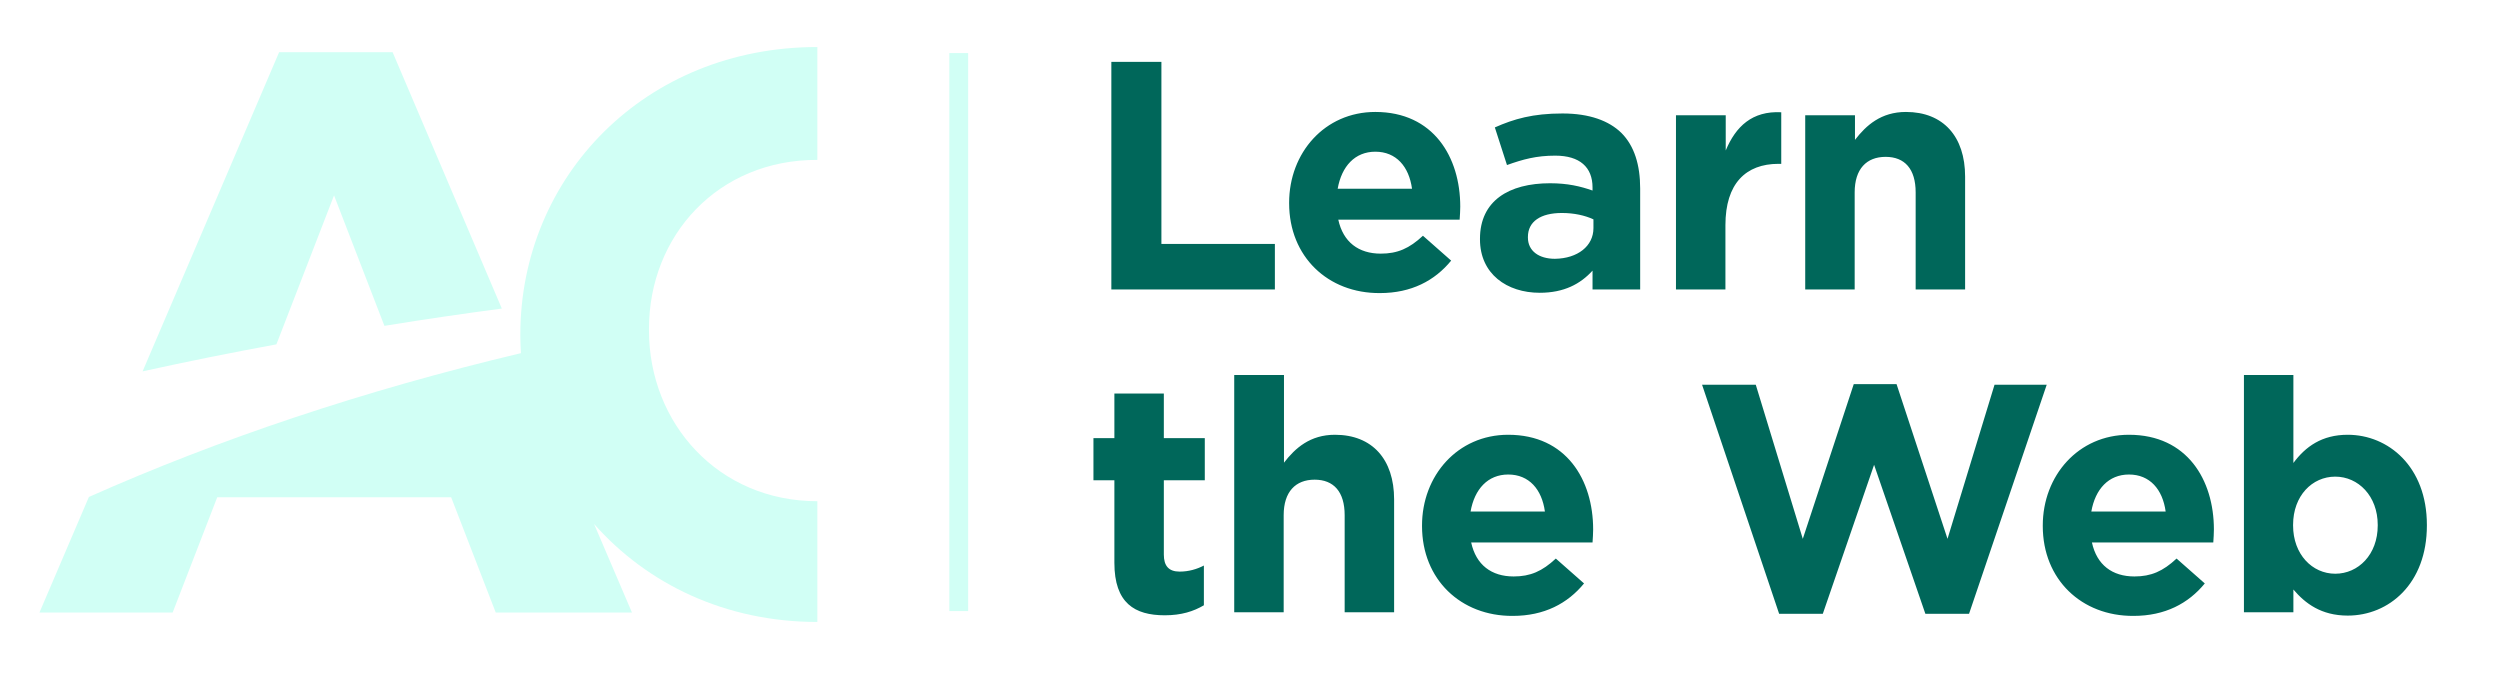
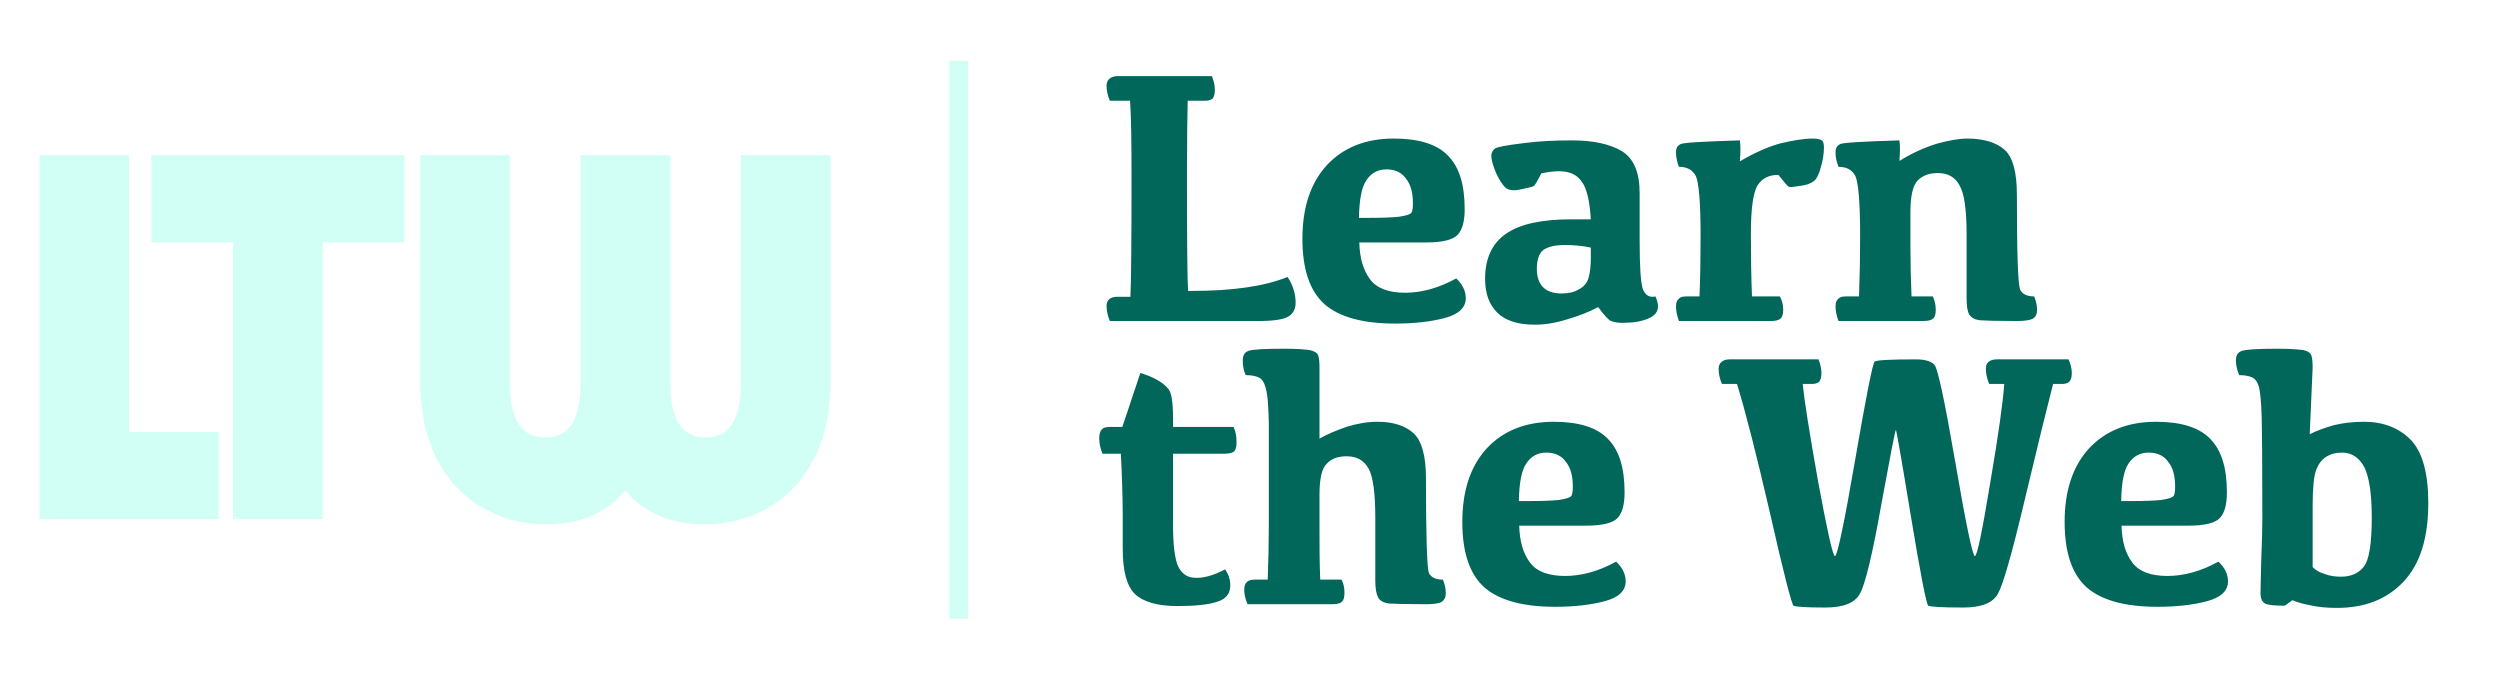
- <svg xmlns="http://www.w3.org/2000/svg" width="824" height="224" viewBox="0 0 824 224">
-   <path fill="#D1FFF5" d="M213.9 108.4v.5c0 30.7 22.9 56.3 55.5 56.3v39.8c-30.3 0-56.1-12.5-73.6-32.3l12.5 29.2h-44.9l-14.7-38h-77.1l-14.7 38h-43.9l16.3-38.1c42.7-19 90.6-35.1 142.4-47.4-.1-1.9-.2-3.7-.2-5.6v-.5c0-52.1 41.1-94.8 97.9-94.8v37.2c-32.7-.1-55.5 24.9-55.5 55.7zm-48.5-6.7c-12.1 1.6-25.2 3.5-38.7 5.7l-16.6-43-19 49.1c-14.7 2.7-29.6 5.7-44.1 8.9l45-105.2h37.4l36 84.5zm147.5-84.2h6.2v183.9h-6.2z" />
-   <path d="M366.3 20.4h16.5v60h37.4v15h-53.9v-75zm58.6 46.6v-.2c0-16.4 11.7-29.9 28.4-29.9 19.2 0 28 14.9 28 31.2 0 1.3-.1 2.8-.2 4.3h-40c1.6 7.4 6.7 11.2 14 11.2 5.5 0 9.4-1.7 13.9-5.9l9.3 8.2c-5.4 6.6-13.1 10.7-23.5 10.7-17.1.1-29.9-12-29.9-29.6zm40.5-4.8c-1-7.3-5.2-12.2-12.1-12.2-6.7 0-11.1 4.8-12.4 12.2h24.5zm22.4 16.7v-.2c0-12.5 9.5-18.3 23.1-18.3 5.8 0 10 1 14 2.4v-1c0-6.7-4.2-10.5-12.3-10.5-6.2 0-10.6 1.2-15.9 3.1l-4-12.4c6.3-2.8 12.5-4.6 22.3-4.6 8.9 0 15.3 2.4 19.4 6.4 4.3 4.3 6.2 10.6 6.2 18.3v33.3h-15.7v-6.2c-4 4.4-9.4 7.3-17.4 7.3-10.8 0-19.7-6.2-19.7-17.6zm37.4-3.7v-2.9c-2.8-1.3-6.4-2.1-10.4-2.1-7 0-11.2 2.8-11.2 7.9v.2c0 4.4 3.6 7 8.9 7 7.5-.1 12.7-4.2 12.7-10.1zm27.3-37.2h16.3v11.6c3.3-7.9 8.7-13.1 18.3-12.6v17h-.9c-10.8 0-17.5 6.5-17.5 20.2v21.2h-16.3v-57.4zm42.6 0h16.3v8.1c3.7-4.8 8.6-9.2 16.8-9.2 12.3 0 19.5 8.1 19.5 21.3v37.2h-16.3v-32c0-7.7-3.6-11.7-9.9-11.7s-10.2 4-10.2 11.7v32h-16.3v-57.4zm-227.8 147.5v-27.2h-6.9v-13.9h6.9v-14.7h16.3v14.7h13.5v13.9h-13.5v24.5c0 3.7 1.6 5.6 5.2 5.6 3 0 5.7-.8 8-2v13.1c-3.4 2-7.4 3.3-12.9 3.3-9.9 0-16.6-4-16.6-17.3zm39.6-61.9h16.3v28.9c3.7-4.8 8.6-9.2 16.8-9.2 12.3 0 19.5 8.1 19.5 21.3v37.2h-16.3v-32c0-7.7-3.6-11.7-9.9-11.7s-10.2 4-10.2 11.7v32h-16.3v-78.2zm61.8 49.8v-.2c0-16.4 11.7-29.9 28.4-29.9 19.2 0 28 14.9 28 31.2 0 1.3-.1 2.8-.2 4.3h-40c1.6 7.4 6.7 11.2 14 11.2 5.5 0 9.4-1.7 13.9-5.9l9.3 8.2c-5.4 6.6-13.1 10.7-23.5 10.7-17.1.1-29.9-12-29.9-29.6zm40.5-4.8c-1-7.3-5.2-12.2-12.1-12.2-6.7 0-11.1 4.8-12.4 12.2h24.5zm51.8-41.8h17.7l15.5 50.8 16.8-51h14.1l16.8 51 15.5-50.8h17.2l-25.6 75.5h-14.4l-16.9-49.1-16.9 49.1h-14.4l-25.4-75.5zm112.3 46.6v-.2c0-16.4 11.7-29.9 28.4-29.9 19.2 0 28 14.9 28 31.2 0 1.3-.1 2.8-.2 4.3h-40c1.6 7.4 6.7 11.2 14 11.2 5.5 0 9.4-1.7 13.9-5.9l9.3 8.2c-5.4 6.6-13.1 10.7-23.5 10.7-17.1.1-29.9-12-29.9-29.6zm40.5-4.8c-1-7.3-5.2-12.2-12.1-12.2-6.7 0-11.1 4.8-12.4 12.2h24.5zm42.1 25.7v7.5h-16.3v-78.2h16.3v29c4-5.4 9.4-9.3 17.9-9.3 13.4 0 26.1 10.5 26.1 29.7v.2c0 19.2-12.5 29.7-26.1 29.7-8.7 0-14-4-17.9-8.6zm27.8-21.1v-.2c0-9.5-6.4-15.9-14-15.9s-13.9 6.3-13.9 15.9v.2c0 9.5 6.3 15.9 13.9 15.9s14-6.3 14-15.9z" fill="#00675A" />
+ <svg xmlns="http://www.w3.org/2000/svg" fill-rule="evenodd" stroke-linejoin="round" stroke-miterlimit="2" clip-rule="evenodd" viewBox="0 0 824 224" width="824" height="224">
+   <path fill="#d1fff5" fill-rule="nonzero" d="M312.9 20.05h6.2v183.9h-6.2zM42.552 142.421V51.158H13v119.945h59.103v-28.682H42.552z" />
+   <path fill="#d1fff5" fill-rule="nonzero" d="M133.293 51.158h-83.44v28.683h26.944v91.262h29.551V79.841h26.945V51.158zm46.761 121.684c9.908 0 19.991-3.303 26.075-11.3 6.084 7.997 16.166 11.3 26.075 11.3 20.338 0 41.546-13.907 41.546-46.935V51.158h-29.552v74.749c0 13.906-4.693 18.252-11.647 18.252-6.953 0-11.646-4.346-11.646-18.252V51.158h-29.552v74.749c0 13.906-4.694 18.252-11.647 18.252s-11.647-4.346-11.647-18.252V51.158h-29.551v74.749c0 33.028 21.207 46.935 41.546 46.935z" />
+   <path fill="#00675a" fill-rule="nonzero" d="M392.917 95.882c13.19 0 23.716-1.452 31.46-4.598 1.694 2.541 2.662 5.445 2.662 8.47 0 2.178-.847 3.63-2.42 4.598-1.694.968-4.96 1.452-9.8 1.452h-49.006c-.726-1.694-1.089-3.388-1.089-4.961 0-1.089.363-1.815.968-2.299s1.452-.726 2.541-.726h4.356c.242-5.082.363-18.392.363-39.688 0-11.495-.12-19.844-.484-24.926h-6.655c-.726-1.694-1.089-3.388-1.089-4.961 0-1.089.363-1.815.968-2.299s1.452-.847 2.541-.847h31.218c.605 1.573.968 3.025.968 4.477 0 1.331-.242 2.299-.726 2.904-.605.484-1.33.726-2.54.726h-5.688c-.12 5.082-.242 13.431-.242 24.926 0 21.417.121 34.001.363 37.752h1.331zm64.067-40.051c-2.904 0-5.082 1.21-6.655 3.63-1.573 2.299-2.299 6.413-2.42 12.342h3.146c4.356 0 7.744-.121 10.043-.363 2.3-.363 3.63-.726 4.114-1.331.363-.605.484-1.694.484-3.025 0-3.63-.726-6.292-2.299-8.228-1.452-2.057-3.63-3.025-6.413-3.025zm2.42-10.164c8.107 0 14.157 1.815 17.787 5.566 3.751 3.751 5.566 9.559 5.566 17.666 0 3.993-.726 6.776-2.299 8.47-1.573 1.694-5.082 2.541-10.406 2.541H448.03c.121 5.203 1.331 9.196 3.51 12.1 2.177 3.025 6.17 4.477 11.615 4.477s11.132-1.573 16.82-4.719c2.056 1.936 3.145 4.114 3.145 6.534 0 3.146-2.42 5.324-7.018 6.534s-10.043 1.815-16.214 1.815c-10.769 0-18.513-2.178-23.353-6.413-4.84-4.356-7.26-11.495-7.26-21.538 0-10.285 2.662-18.392 8.107-24.321 5.445-5.808 12.826-8.712 22.022-8.712zm67.349 55.539c-2.904 1.573-6.292 2.904-10.043 3.993-3.751 1.21-7.381 1.815-10.769 1.815-5.687 0-9.801-1.331-12.463-3.993-2.662-2.662-3.993-6.292-3.993-11.132 0-6.655 2.299-11.616 6.776-14.762 4.598-3.267 11.858-4.84 21.659-4.84h6.413c-.363-6.05-1.331-10.285-3.025-12.463-1.573-2.299-4.114-3.388-7.381-3.388-1.815 0-3.751.242-5.929.726-1.331 2.662-2.178 3.993-2.42 4.114-.242.242-1.694.605-4.114 1.089-2.42.605-4.235.363-5.203-.484-1.089-.968-2.057-2.541-3.146-4.84-.968-2.299-1.573-4.235-1.573-5.808 0-.968.484-1.694 1.21-2.299.847-.484 3.872-1.089 8.954-1.694 5.203-.726 10.648-.968 16.456-.968 7.018 0 12.463 1.21 16.335 3.509 3.993 2.42 5.929 7.018 5.929 13.915v15.609c0 8.712.363 14.036 1.089 16.093.847 1.936 2.178 2.783 4.114 2.299.484 1.089.847 2.178.847 3.267 0 1.815-1.089 3.146-3.146 3.993-2.178.968-4.961 1.452-8.591 1.452-1.573 0-2.783-.242-3.751-.605-.847-.363-2.299-1.936-4.235-4.598zm-2.42-19.602c-2.783-.605-5.687-.847-8.591-.847-3.267 0-5.687.605-7.139 1.694-1.331 1.089-2.057 3.146-2.057 6.171 0 2.783.726 4.719 2.057 6.05 1.452 1.452 3.509 2.057 6.171 2.057 2.057 0 3.993-.363 5.566-1.331 1.694-.847 2.783-2.178 3.267-3.872s.726-3.872.726-6.534v-3.388zm28.074-31.339c0-1.452.484-2.299 1.573-2.783.968-.484 7.502-.847 19.481-1.21.242 1.694.242 3.993 0 6.897 4.961-2.904 9.438-4.84 13.431-5.929 4.114-.968 7.623-1.573 10.648-1.573 1.452 0 2.42.242 2.904.605.484.242.726 1.089.726 2.299 0 2.178-.363 4.356-1.089 6.776-.605 2.299-1.452 3.872-2.42 4.477-.968.726-2.42 1.21-4.477 1.452-2.178.363-3.388.484-3.63.242-.363-.121-1.452-1.452-3.388-3.872-2.904 0-5.203.968-6.655 3.146-1.573 2.057-2.42 7.502-2.42 16.214 0 7.986.121 14.883.363 20.691h9.196c.726 1.331 1.089 2.783 1.089 4.356 0 1.452-.242 2.42-.847 2.904-.605.605-1.694.847-3.267.847h-30.25c-.605-1.694-.968-3.267-.968-4.719 0-1.21.242-2.057.847-2.541.484-.605 1.331-.847 2.541-.847h4.356c.242-5.808.363-12.463.363-20.086 0-11.132-.605-17.545-1.573-19.602-1.089-2.057-2.904-3.025-5.566-3.025-.605-1.573-.968-3.146-.968-4.719zm73.639 2.783a52.834 52.834 0 0 1 12.342-5.687c3.993-1.089 7.26-1.694 10.043-1.694 5.445 0 9.68 1.331 12.342 3.751 2.662 2.42 3.993 7.381 3.993 14.762 0 19.36.363 29.766 1.089 31.339.726 1.452 2.299 2.178 4.598 2.178.605 1.452.968 2.904.968 4.477 0 1.331-.484 2.299-1.452 2.904-.968.484-2.662.726-5.324.726-6.292 0-10.406-.121-12.1-.242-1.694-.242-2.783-.847-3.509-1.936-.605-1.089-.847-2.904-.847-5.445V77.248c0-7.986-.726-13.431-2.299-16.093-1.452-2.783-3.872-4.114-7.139-4.114-2.783 0-4.961.726-6.655 2.42-1.573 1.573-2.42 5.082-2.42 10.285v11.858c0 4.961.121 10.285.363 16.093h7.018c.605 1.331.968 2.783.968 4.356 0 1.452-.242 2.42-.847 2.904-.605.605-1.694.847-3.388.847h-27.83c-.605-1.694-.968-3.267-.968-4.719 0-1.21.242-2.057.847-2.541.484-.605 1.331-.847 2.541-.847h4.356a541.26 541.26 0 0 0 .363-20.086c0-11.132-.605-17.545-1.573-19.602-1.089-2.057-2.904-3.025-5.566-3.025-.605-1.573-.968-3.146-.968-4.719 0-1.452.484-2.299 1.573-2.783.968-.484 7.502-.847 19.481-1.21.242 1.694.242 3.993 0 6.776zM369.927 140.71l5.93-17.787c1.935.605 3.871 1.331 5.565 2.299 1.694.968 3.025 2.057 3.872 3.267s1.331 4.235 1.331 9.075v3.146h19.965c.726 1.573.968 3.267.968 5.082 0 1.452-.242 2.42-.726 2.904-.605.605-1.694.847-3.267.847h-16.94v23.353c0 6.776.605 11.374 1.694 13.794 1.21 2.42 3.025 3.751 5.687 3.751 2.662.121 5.93-.726 9.801-2.783 1.09 1.573 1.694 3.267 1.694 5.324 0 2.662-1.452 4.477-4.235 5.324-2.783.968-7.26 1.452-13.189 1.452-6.413 0-11.132-1.331-13.915-3.872-2.783-2.662-4.114-7.623-4.114-15.125v-10.285c0-6.534-.242-13.552-.605-20.933h-6.05c-.726-1.694-1.089-3.388-1.089-5.203 0-1.331.363-2.299.847-2.783.484-.605 1.452-.847 2.662-.847h4.114zm48.279-1.331c0-1.452-.121-3.388-.242-5.808-.121-2.299-.363-4.235-.847-5.929s-1.21-2.783-2.3-3.267c-1.088-.484-2.42-.726-4.234-.726-.726-1.573-.968-3.267-.968-4.84 0-1.694.605-2.662 1.815-3.146s5.203-.726 11.858-.726c4.235 0 7.018.242 8.59.484 1.453.363 2.42.968 2.663 1.936.242.847.363 2.178.363 3.751v23.474c2.42-1.452 5.445-2.662 8.833-3.872 3.509-1.089 6.897-1.694 10.406-1.694 5.082 0 9.075 1.331 11.737 3.751 2.662 2.42 4.114 7.381 4.114 14.762 0 19.36.363 29.766.968 31.339.726 1.452 2.299 2.178 4.598 2.178.605 1.452.968 2.904.968 4.477 0 1.331-.484 2.299-1.452 2.904-.847.484-2.662.726-5.203.726-6.413 0-10.406-.121-12.1-.242-1.694-.242-2.904-.847-3.51-1.936-.604-1.089-.967-2.904-.967-5.445v-20.933c0-7.986-.726-13.431-2.178-16.093-1.573-2.783-3.872-4.114-7.26-4.114-2.783 0-4.961.726-6.534 2.42-1.694 1.573-2.42 5.082-2.42 10.285v11.858c0 4.961 0 10.285.242 16.093h7.018c.726 1.331.968 2.783.968 4.356 0 1.452-.242 2.42-.847 2.904-.484.605-1.694.847-3.267.847h-27.83c-.726-1.694-1.09-3.267-1.09-4.719 0-1.21.243-2.057.848-2.541.484-.605 1.452-.847 2.662-.847h4.235c.242-6.534.363-12.584.363-18.271v-33.396zm91.482 9.801c-2.904 0-5.082 1.21-6.655 3.63-1.573 2.299-2.299 6.413-2.42 12.342h3.146c4.356 0 7.744-.121 10.043-.363 2.299-.363 3.63-.726 4.114-1.331.363-.605.484-1.694.484-3.025 0-3.63-.726-6.292-2.299-8.228-1.452-2.057-3.63-3.025-6.413-3.025zm2.42-10.164c8.107 0 14.157 1.815 17.787 5.566 3.751 3.751 5.566 9.559 5.566 17.666 0 3.993-.726 6.776-2.299 8.47-1.573 1.694-5.082 2.541-10.406 2.541h-22.022c.121 5.203 1.331 9.196 3.509 12.1 2.178 3.025 6.171 4.477 11.616 4.477 5.445 0 11.132-1.573 16.819-4.719 2.057 1.936 3.146 4.114 3.146 6.534 0 3.146-2.42 5.324-7.018 6.534S518.763 200 512.592 200c-10.769 0-18.513-2.178-23.353-6.413-4.84-4.356-7.26-11.495-7.26-21.538 0-10.285 2.662-18.392 8.107-24.321 5.445-5.808 12.826-8.712 22.022-8.712zm169.667-20.57c.726 1.573 1.089 3.025 1.089 4.477 0 1.331-.242 2.299-.847 2.904-.484.484-1.331.726-2.42.726h-2.904c-2.178 8.47-5.324 21.296-9.438 38.599-4.114 17.303-7.018 27.467-8.712 30.492-1.694 3.146-5.566 4.598-11.495 4.598-6.897 0-10.769-.242-11.495-.605-.605-.484-2.541-10.164-5.687-29.282-3.146-19.118-4.84-28.677-4.961-28.677-.242 0-1.815 8.228-4.84 24.684-2.904 16.456-5.324 26.257-7.018 29.282-1.694 3.146-5.566 4.598-11.495 4.598-6.171 0-9.68-.242-10.406-.605-.605-.484-3.267-10.648-7.744-30.492-4.598-19.844-8.228-34.001-10.89-42.592h-4.961c-.726-1.694-1.089-3.388-1.089-4.961 0-1.089.363-1.815.968-2.299.484-.484 1.452-.847 2.541-.847h29.403c.605 1.573.968 3.025.968 4.477 0 1.331-.242 2.299-.726 2.904-.605.484-1.331.726-2.541.726h-2.904c.484 5.082 2.178 15.851 5.082 32.186 3.025 16.335 4.84 24.563 5.566 24.563s3.025-10.648 6.655-31.823c3.63-21.054 5.808-31.944 6.413-32.307.726-.484 5.203-.726 13.552-.726 3.025 0 5.082.605 6.171 1.815 1.089 1.21 3.388 11.979 6.897 32.307 3.509 20.449 5.687 30.734 6.413 30.734s2.42-8.107 5.082-24.321c2.783-16.214 4.235-26.983 4.598-32.428h-4.961c-.726-1.694-1.089-3.388-1.089-4.961 0-1.089.242-1.815.847-2.299s1.452-.847 2.662-.847h23.716zm26.435 30.734c-2.904 0-5.082 1.21-6.655 3.63-1.573 2.299-2.299 6.413-2.42 12.342h3.146c4.356 0 7.744-.121 10.043-.363 2.299-.363 3.63-.726 4.114-1.331.363-.605.484-1.694.484-3.025 0-3.63-.726-6.292-2.299-8.228-1.452-2.057-3.63-3.025-6.413-3.025zm2.42-10.164c8.107 0 14.157 1.815 17.787 5.566 3.751 3.751 5.566 9.559 5.566 17.666 0 3.993-.726 6.776-2.299 8.47-1.573 1.694-5.082 2.541-10.406 2.541h-22.022c.121 5.203 1.331 9.196 3.509 12.1 2.178 3.025 6.171 4.477 11.616 4.477 5.445 0 11.132-1.573 16.819-4.719 2.057 1.936 3.146 4.114 3.146 6.534 0 3.146-2.42 5.324-7.018 6.534S717.285 200 711.114 200c-10.769 0-18.513-2.178-23.353-6.413-4.84-4.356-7.26-11.495-7.26-21.538 0-10.285 2.662-18.392 8.107-24.321 5.445-5.808 12.826-8.712 22.022-8.712zm51.619 47.916c1.089 1.089 2.42 1.815 4.114 2.299 1.573.605 3.388.847 5.203.847 3.267 0 5.808-1.089 7.502-3.267 1.815-2.178 2.662-7.623 2.662-16.214 0-7.865-.847-13.31-2.42-16.577-1.694-3.146-4.114-4.84-7.381-4.84-2.057 0-3.872.484-5.324 1.452s-2.541 2.42-3.267 4.477c-.726 2.057-1.089 5.929-1.089 11.858v19.965zm-16.577-16.214c0-17.908-.121-29.161-.242-33.759-.121-4.477-.484-7.623-.847-9.317-.484-1.694-1.21-2.783-2.299-3.267s-2.541-.726-4.235-.726c-.726-1.573-1.089-3.267-1.089-4.84 0-1.694.605-2.662 1.936-3.146 1.21-.484 5.203-.726 11.858-.726 4.235 0 7.018.242 8.591.484 1.452.363 2.299.968 2.541 1.936.242.847.363 2.178.363 3.751l-.968 22.022c2.299-1.21 5.082-2.178 8.107-3.025 3.025-.726 6.292-1.089 9.801-1.089 6.413 0 11.616 2.057 15.488 6.05 3.751 3.993 5.687 10.89 5.687 20.691 0 11.495-2.662 20.086-8.107 25.894-5.445 5.808-12.705 8.712-22.022 8.712-3.146 0-6.05-.242-8.712-.847-2.541-.484-4.598-1.089-5.929-1.694l-2.541 1.815c-3.509 0-5.687-.242-6.534-.726-.968-.605-1.452-1.694-1.452-3.509 0-1.573.121-5.203.242-11.011.242-5.687.363-10.285.363-13.673z" />
</svg>
